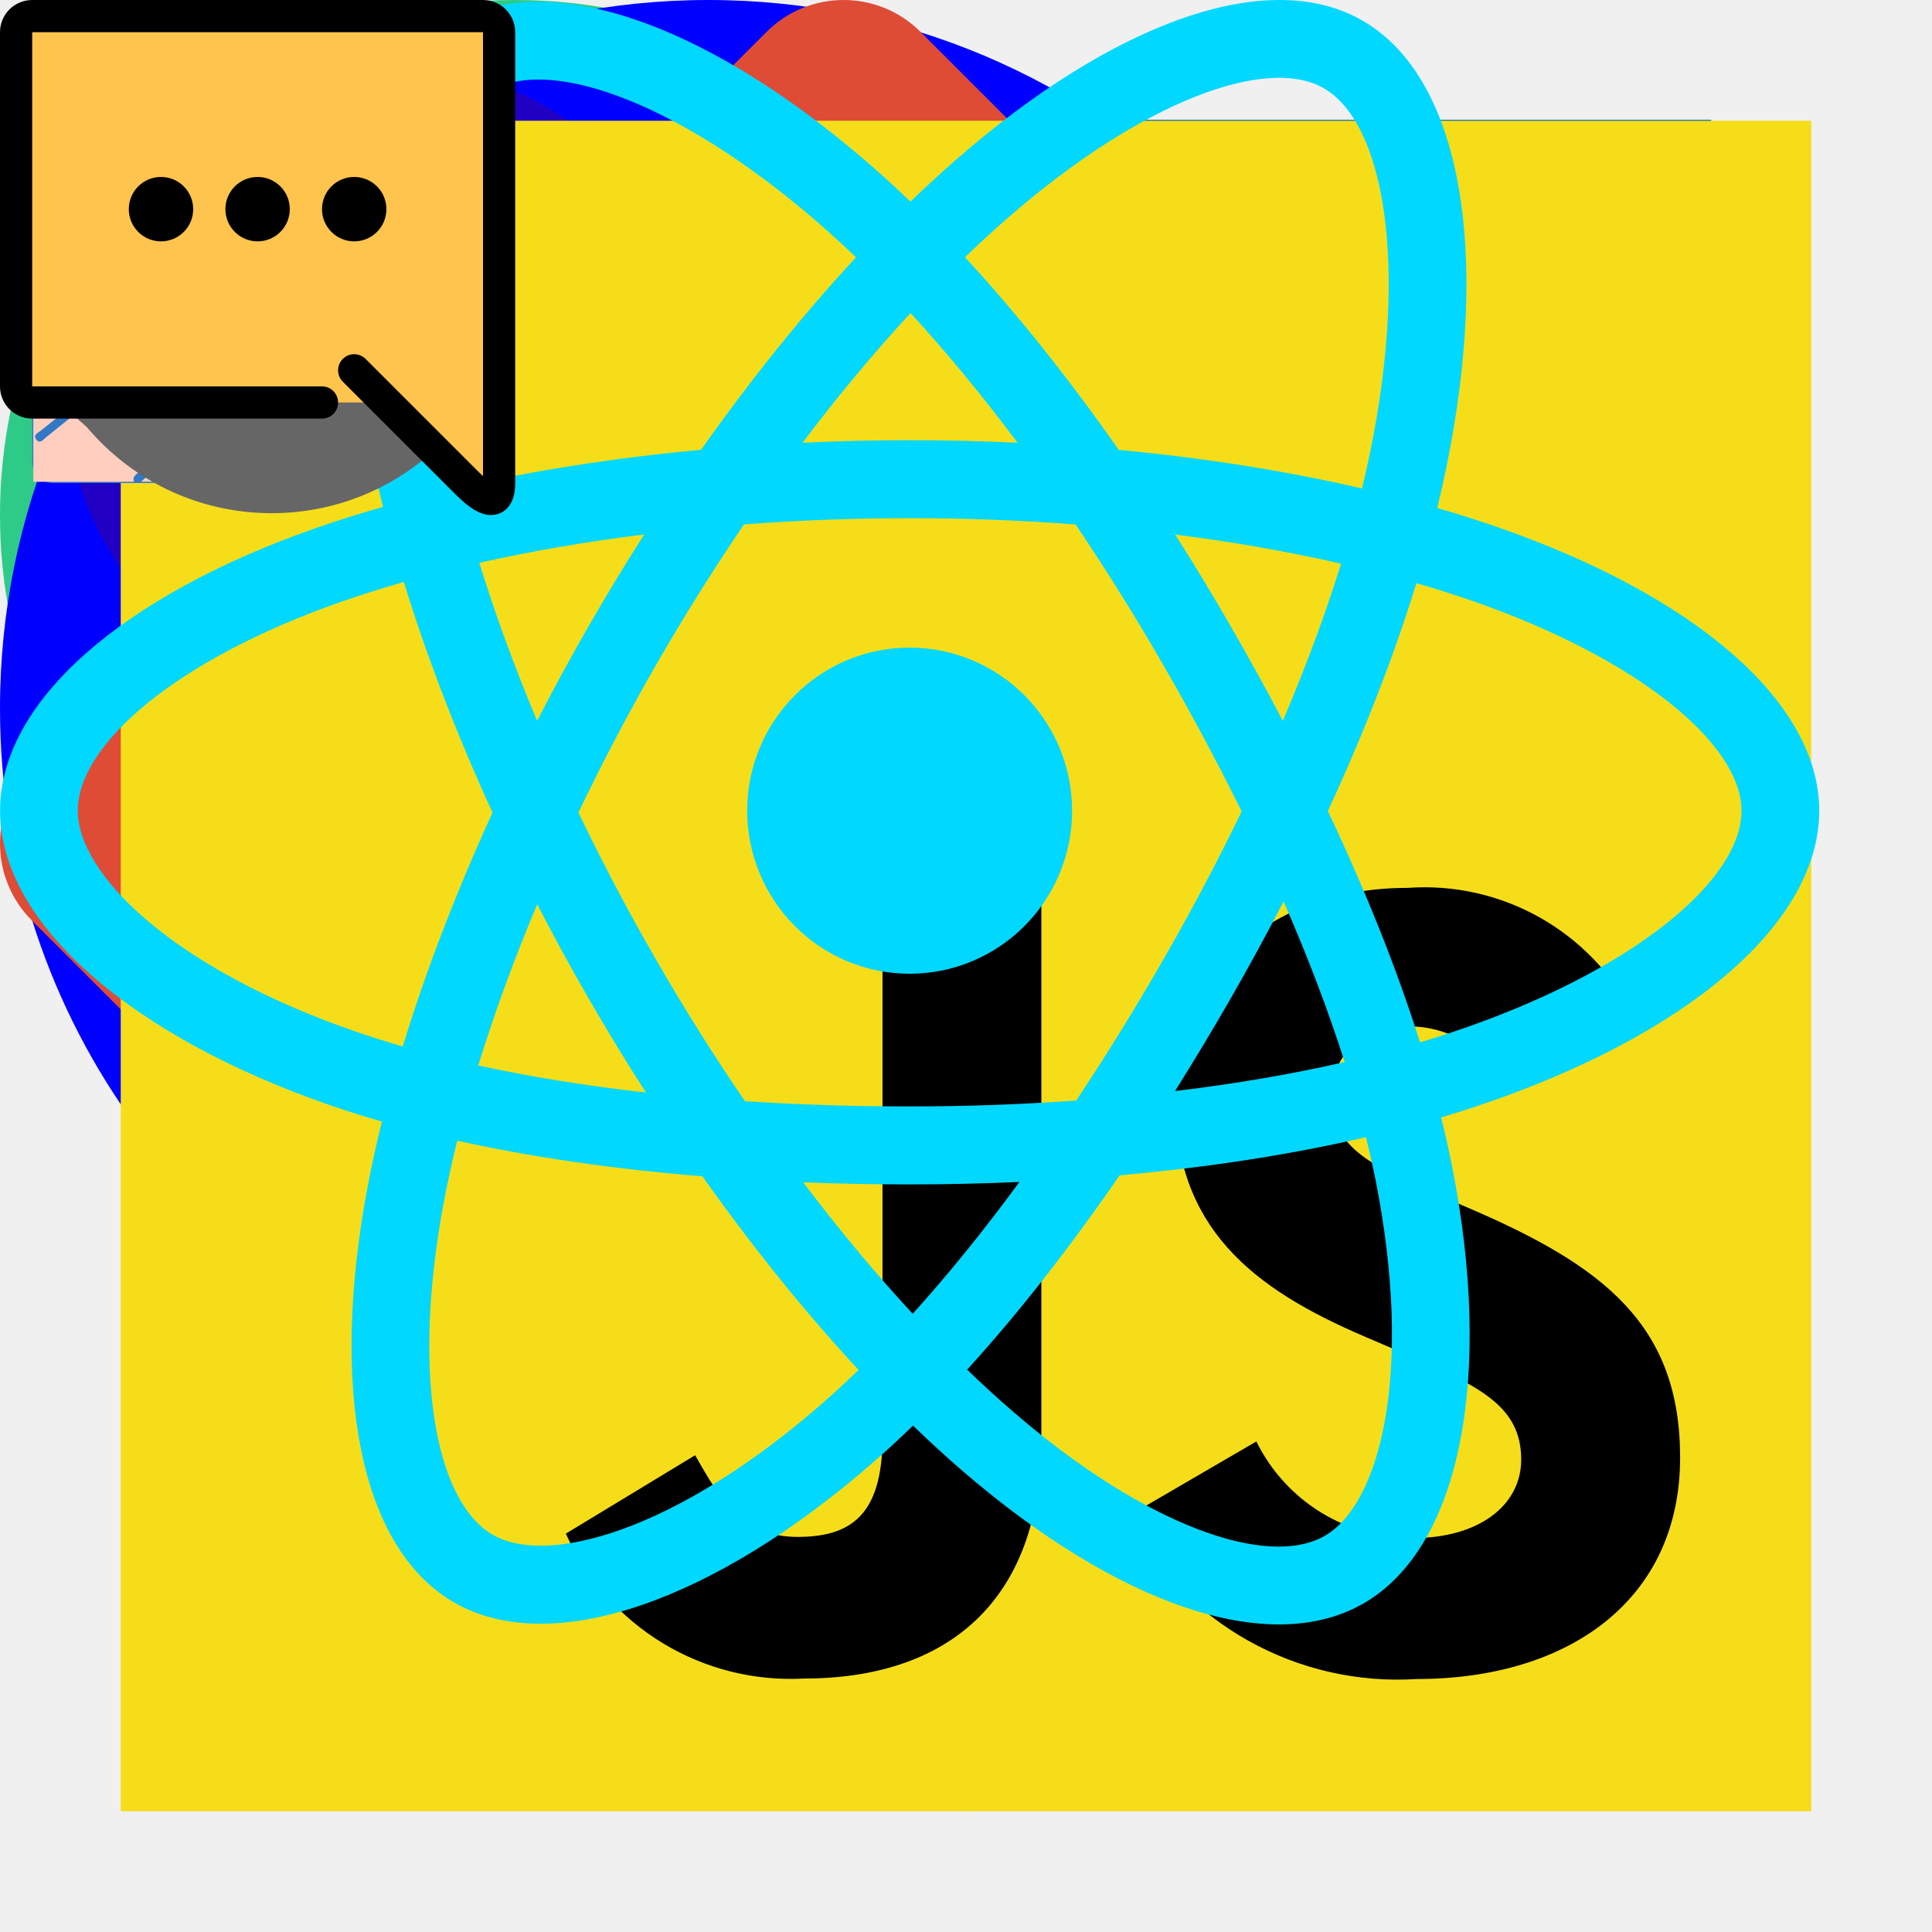
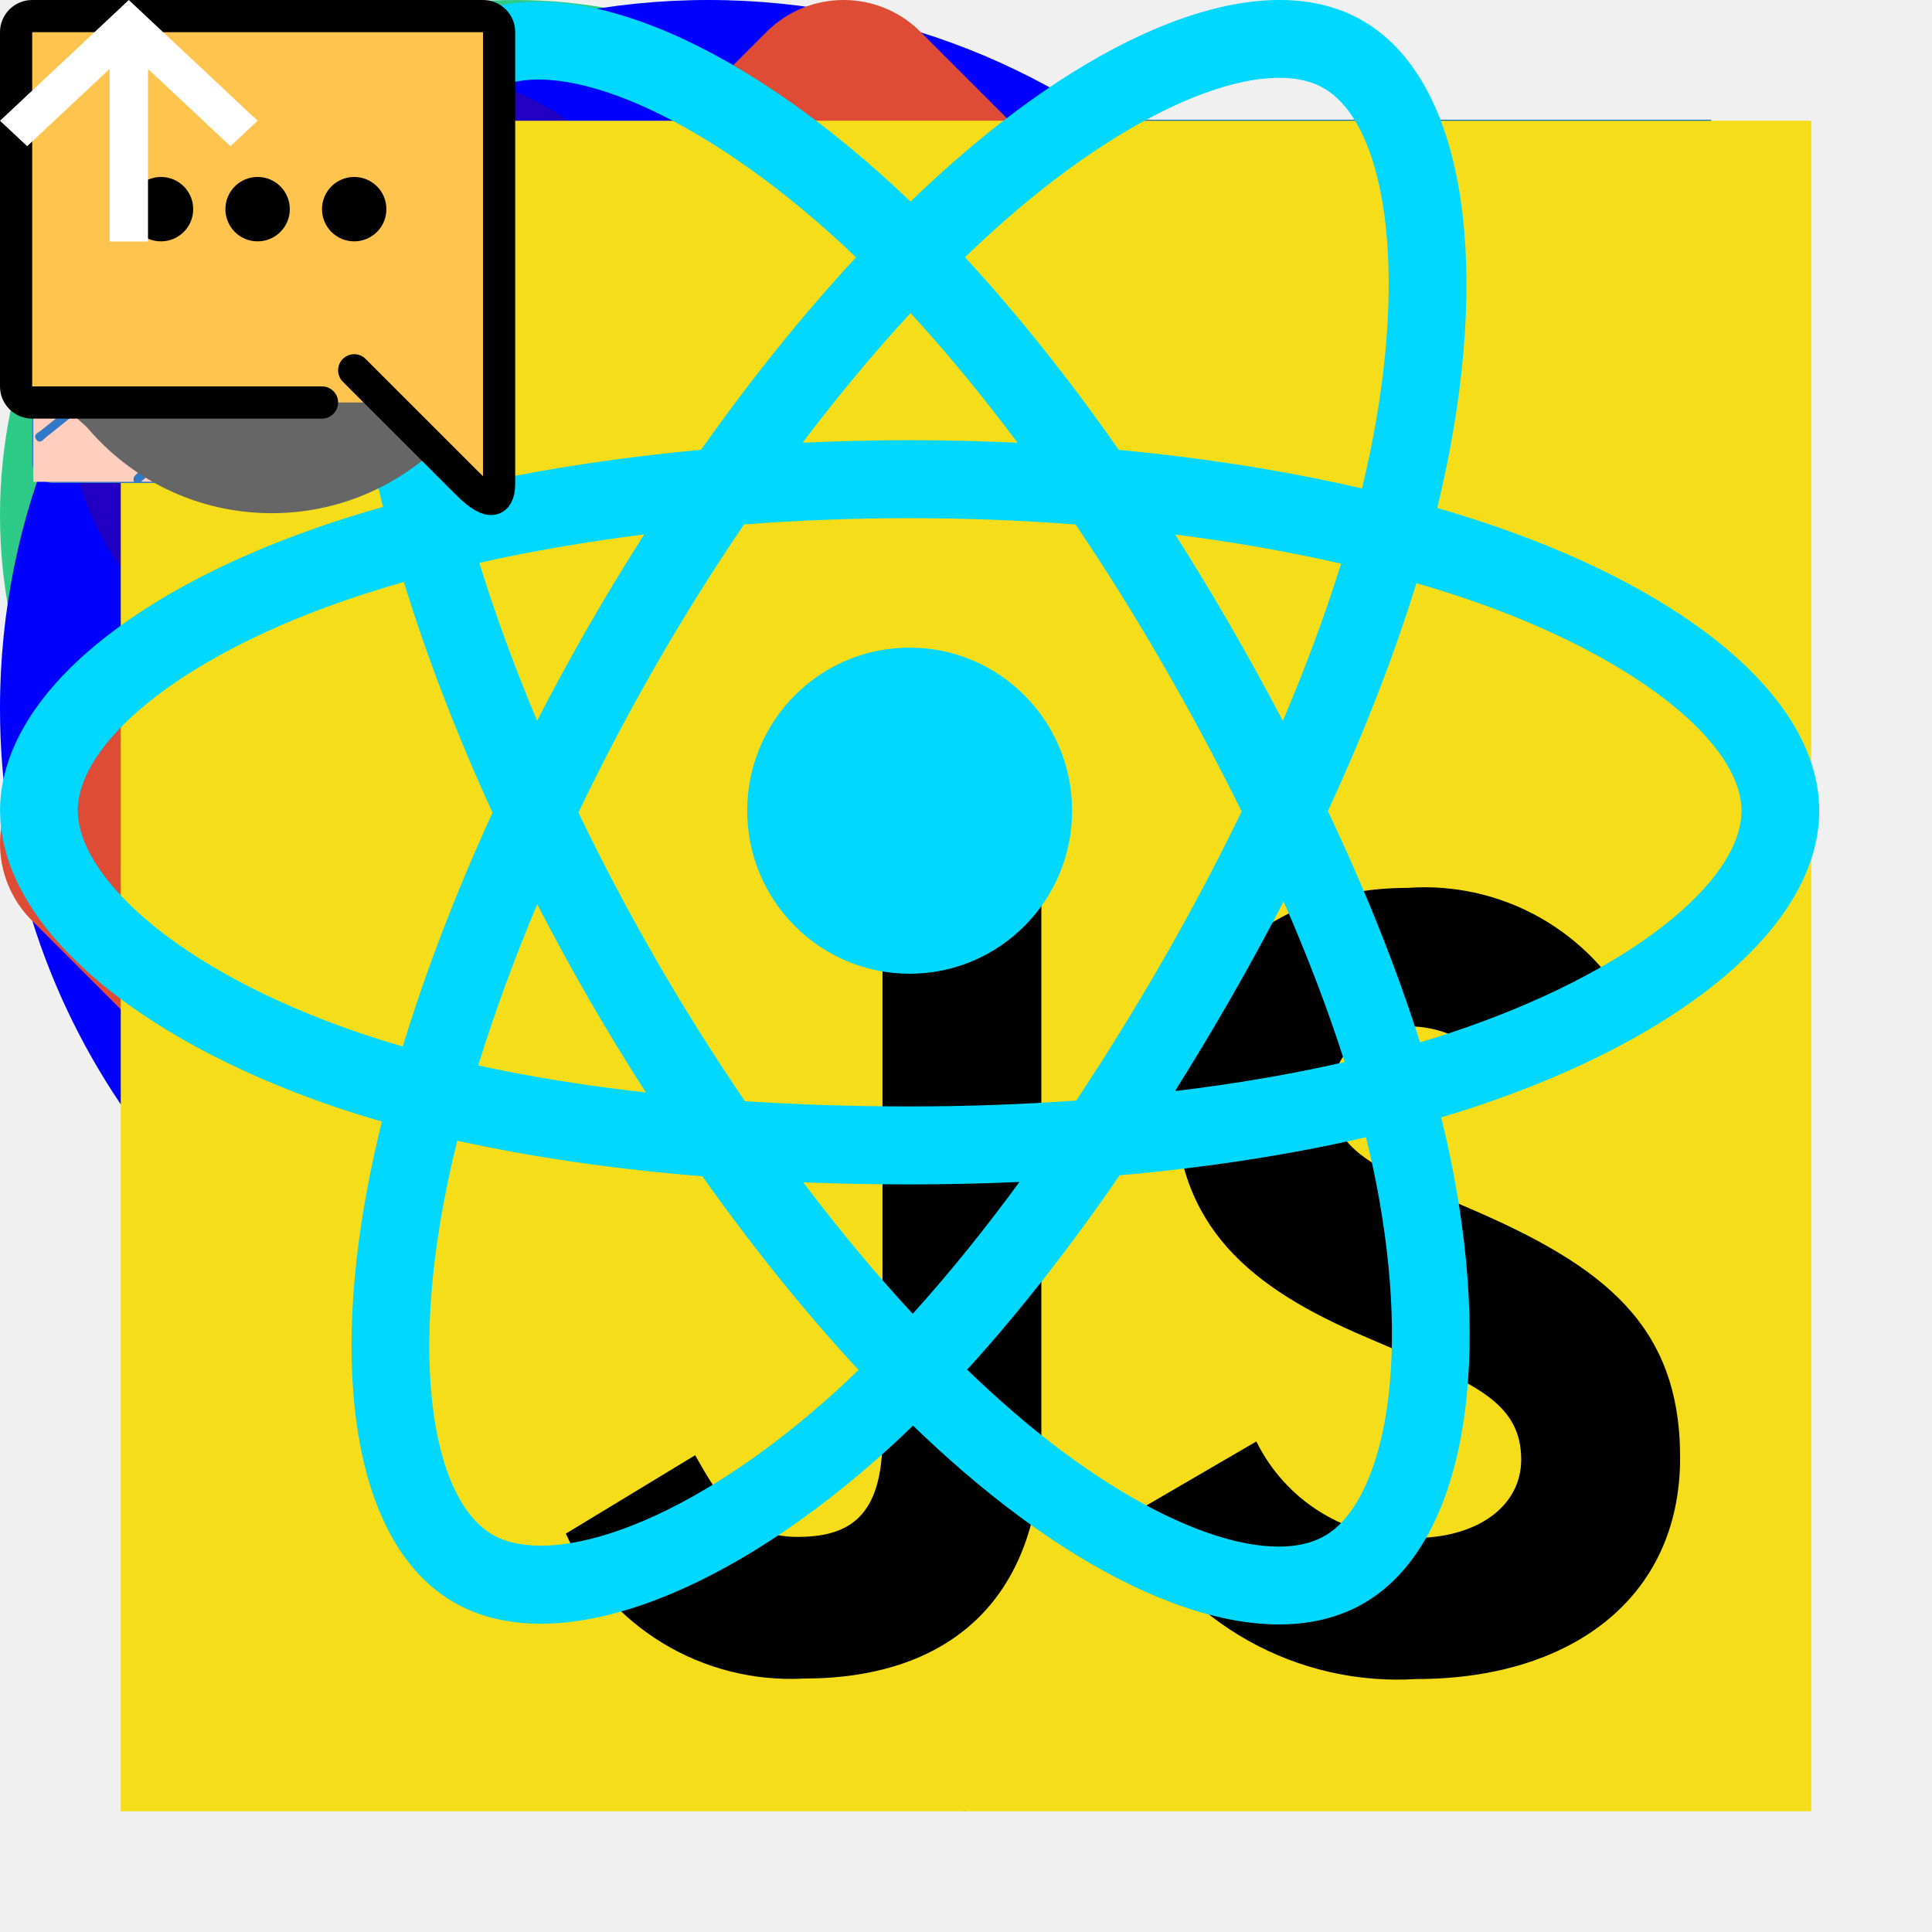
<svg xmlns="http://www.w3.org/2000/svg" width="120" height="120" viewBox="0 0 120 120" fill="none">
  <g id="logoSvg">
    <style type="text/css">
            .st0{fill:#2DCB87;}
            .st1{opacity:0.2;}
            .st2{fill:#231F20;}
            .st3{fill:#FFFFFF;}
            .st4{fill:#E0E0D1;}
            .st5{fill:#4F5D73;}
        </style>
    <g id="Layer_1">
      <g>
        <circle class="st0" cx="32" cy="32" r="32" />
      </g>
      <g class="st1">
        <path class="st2" d="M44,52c0,1.1-0.9,2-2,2H22c-1.1,0-2-0.9-2-2l0,0c0-1.1,0.9-2,2-2h20C43.1,50,44,50.9,44,52L44,52z" />
      </g>
      <g>
        <path class="st3" d="M44,50c0,1.1-0.9,2-2,2H22c-1.1,0-2-0.9-2-2l0,0c0-1.1,0.9-2,2-2h20C43.1,48,44,48.9,44,50L44,50z" />
      </g>
      <g>
        <path class="st4" d="M37,42c0,0-1,6,3,6c0,0-20,0-16,0s3-6,3-6H37z" />
      </g>
      <g class="st1">
        <g>
          <path class="st2" d="M52,40c0,2.2-1.8,4-4,4H16c-2.2,0-4-1.8-4-4V18c0-2.2,1.8-4,4-4h32c2.2,0,4,1.8,4,4V40z" />
        </g>
      </g>
      <g>
        <g>
          <path class="st5" d="M16,40.5c-1.4,0-2.5-1.1-2.5-2.5V16c0-1.4,1.1-2.5,2.5-2.5h32c1.4,0,2.5,1.1,2.5,2.5v22     c0,1.4-1.1,2.5-2.5,2.5H16z" />
        </g>
        <g>
          <path class="st3" d="M48,15c0.6,0,1,0.4,1,1v22c0,0.6-0.4,1-1,1H16c-0.6,0-1-0.4-1-1V16c0-0.6,0.4-1,1-1H48 M48,12H16     c-2.2,0-4,1.8-4,4v22c0,2.2,1.8,4,4,4h32c2.2,0,4-1.8,4-4V16C52,13.8,50.2,12,48,12L48,12z" />
        </g>
      </g>
      <g class="st1">
        <polygon class="st3" points="50,39.9 50,13.9 26.2,13.9 41.2,39.9   " />
      </g>
    </g>
    <g id="Layer_2">
        </g>
  </g>
  <g id="htmlSvg">
    <path d="M22.132 102.004L13.706 7.5H106.294L97.856 101.989L59.944 112.5L22.132 102.004Z" fill="#E44F26" />
    <path d="M60 104.468L90.638 95.974L97.845 15.229H60V104.468Z" fill="#F1662A" />
    <path d="M60 50.276H44.663L43.605 38.407H60V26.816H30.938L31.215 29.929L34.061 61.867H60V50.276ZM60 80.377L59.947 80.392L47.04 76.909L46.215 67.665H34.579L36.203 85.86L59.947 92.453L60 92.438V80.377Z" fill="#EBEBEB" />
    <path d="M59.959 50.276V61.867H74.231L72.889 76.901L59.959 80.389V92.449L83.723 85.86L83.895 83.903L86.618 53.389L86.903 50.276H59.959ZM59.959 26.816V38.407H87.957L88.189 35.805L88.718 29.929L88.995 26.816H59.959Z" fill="white" />
  </g>
  <g id="cssSvg">
    <path d="M22.133 101.154L13.71 7.438H106.29L97.856 101.139L59.944 111.562L22.133 101.154Z" fill="#1572B6" />
    <path d="M60 103.597L90.638 95.174L97.845 15.102H60V103.597Z" fill="#33A9DC" />
    <path d="M60 49.054H75.338L76.395 37.284H60V25.79H89.062L88.785 28.872L85.939 60.549H60V49.054Z" fill="white" />
    <path d="M60.071 78.904L60.019 78.919L47.111 75.461L46.286 66.294H34.65L36.274 84.341L60.015 90.879L60.071 90.864V78.904Z" fill="#EBEBEB" />
    <path d="M74.351 60.062L72.956 75.453L60.03 78.912V90.871L83.79 84.341L83.966 82.4L85.98 60.062H74.351Z" fill="white" />
    <path d="M60.041 25.79V37.284H32.044L31.811 34.7L31.282 28.872L31.005 25.79H60.041ZM60 49.054V60.549H47.254L47.021 57.964L46.496 52.137L46.219 49.054H60Z" fill="#EBEBEB" />
  </g>
  <g id="githubSvg">
    <path fill-rule="evenodd" clip-rule="evenodd" d="M44 0C19.69 0 0 19.69 0 44C0 63.47 12.595 79.915 30.085 85.745C32.285 86.13 33.11 84.81 33.11 83.655C33.11 82.61 33.055 79.145 33.055 75.46C22 77.495 19.14 72.765 18.26 70.29C17.765 69.025 15.62 65.12 13.75 64.075C12.21 63.25 10.01 61.215 13.695 61.16C17.16 61.105 19.635 64.35 20.46 65.67C24.42 72.325 30.745 70.455 33.275 69.3C33.66 66.44 34.815 64.515 36.08 63.415C26.29 62.315 16.06 58.52 16.06 41.69C16.06 36.905 17.765 32.945 20.57 29.865C20.13 28.765 18.59 24.255 21.01 18.205C21.01 18.205 24.695 17.05 33.11 22.715C36.63 21.725 40.37 21.23 44.11 21.23C47.85 21.23 51.59 21.725 55.11 22.715C63.525 16.995 67.21 18.205 67.21 18.205C69.63 24.255 68.09 28.765 67.65 29.865C70.455 32.945 72.16 36.85 72.16 41.69C72.16 58.575 61.875 62.315 52.085 63.415C53.68 64.79 55.055 67.43 55.055 71.555C55.055 77.44 55 82.17 55 83.655C55 84.81 55.825 86.185 58.025 85.745C66.76 82.796 74.35 77.182 79.727 69.694C85.104 62.205 87.997 53.219 88 44C88 19.69 68.31 0 44 0Z" fill="blue" />
  </g>
  <g id="githubSvg2">
    <path fill="#2100c4" d="M24,4C12.954,4,4,12.954,4,24c0,8.887,5.801,16.411,13.82,19.016h12.36 C38.199,40.411,44,32.887,44,24C44,12.954,35.046,4,24,4z" />
    <path fill="#ddbaff" d="M37,23.5c0-2.897-0.875-4.966-2.355-6.424C35.591,15.394,34.339,12,34.339,12 c-2.5,0.5-4.367,1.5-5.609,2.376C27.262,14.115,25.671,14,24,14c-1.71,0-3.339,0.118-4.834,0.393 c-1.242-0.879-3.115-1.889-5.632-2.393c0,0-1.284,3.492-0.255,5.146C11.843,18.6,11,20.651,11,23.5 c0,6.122,3.879,8.578,9.209,9.274C19.466,33.647,19,34.764,19,36l0,0.305c-0.163,0.045-0.332,0.084-0.514,0.108 c-1.107,0.143-2.271,0-2.833-0.333c-0.562-0.333-1.229-1.083-1.729-1.813c-0.422-0.616-1.263-2.032-3.416-1.979 c-0.376-0.01-0.548,0.343-0.5,0.563c0.043,0.194,0.213,0.5,0.896,0.75c0.685,0.251,1.063,0.854,1.438,1.458 c0.418,0.674,0.417,2.468,2.562,3.416c1.53,0.677,2.988,0.594,4.097,0.327l0.001,3.199c0,0.639-0.585,1.125-1.191,1.013 C19.755,43.668,21.833,44,24,44c2.166,0,4.243-0.332,6.19-0.984C29.584,43.127,29,42.641,29,42.002L29,36 c0-1.236-0.466-2.353-1.209-3.226C33.121,32.078,37,29.622,37,23.5z" />
    <path fill="#ddbaff" d="M15,18l3.838-1.279c1.01-0.337,1.231-1.684,0.365-2.302l-0.037-0.026 c-2.399,0.44-4.445,1.291-5.888,2.753C13.596,17.658,14.129,18,15,18z" />
    <path fill="#ddbaff" d="M28.693,14.402c-0.878,0.623-0.655,1.987,0.366,2.327L32.872,18c0.913,0,1.461-0.37,1.773-0.924 c-1.46-1.438-3.513-2.274-5.915-2.701C28.717,14.384,28.705,14.393,28.693,14.402z" />
    <path fill="#ddbaff" d="M24,31c-1.525,0-2.874,0.697-3.791,1.774C21.409,32.931,22.681,33,24,33s2.591-0.069,3.791-0.226 C26.874,31.697,25.525,31,24,31z" />
  </g>
  <g id="gitSvg">
    <g clip-path="url(#clip0_2_5685)">
      <path d="M103.02 47.822L57.176 1.98C54.537 -0.66 50.255 -0.66 47.613 1.98L38.094 11.5L50.17 23.576C52.976 22.628 56.194 23.264 58.431 25.501C60.679 27.753 61.311 30.998 60.339 33.813L71.978 45.452C74.793 44.482 78.042 45.109 80.291 47.362C83.434 50.504 83.434 55.596 80.291 58.74C77.147 61.884 72.055 61.884 68.909 58.74C66.545 56.373 65.961 52.901 67.158 49.989L56.305 39.135L56.303 67.697C57.09 68.086 57.809 68.6 58.431 69.219C61.574 72.361 61.574 77.453 58.431 80.6C55.287 83.742 50.193 83.742 47.053 80.6C43.91 77.453 43.91 72.361 47.053 69.219C47.807 68.466 48.702 67.869 49.687 67.463V38.635C48.7 38.232 47.805 37.635 47.053 36.879C44.672 34.501 44.1 31.007 45.32 28.083L33.415 16.177L1.981 47.61C-0.66 50.252 -0.66 54.535 1.981 57.175L47.826 103.018C50.465 105.658 54.746 105.658 57.389 103.018L103.019 57.388C105.66 54.747 105.66 50.462 103.019 47.822" fill="#DE4C36" />
    </g>
    <defs>
      <clipPath id="clip0_2_5685">
        <rect width="105" height="105" fill="white" />
      </clipPath>
    </defs>
  </g>
  <g id="jsSvg">
    <path d="M7.5 7.5H112.5V112.5H7.5V7.5Z" fill="#F5DE19" />
    <path d="M78.034 89.531C78.928 91.349 80.318 92.876 82.043 93.938C83.768 94.999 85.758 95.552 87.784 95.531C91.871 95.531 94.485 93.487 94.485 90.656C94.485 87.281 91.8 86.074 87.3 84.105L84.832 83.047C77.707 80.014 72.983 76.215 72.983 68.183C72.983 60.784 78.608 55.148 87.431 55.148C90.288 54.941 93.142 55.581 95.637 56.986C98.132 58.391 100.159 60.499 101.464 63.049L93.75 67.98C93.248 66.716 92.373 65.635 91.242 64.879C90.111 64.124 88.776 63.73 87.416 63.75C86.823 63.691 86.224 63.755 85.657 63.94C85.09 64.125 84.567 64.427 84.123 64.824C83.679 65.222 83.323 65.709 83.077 66.252C82.831 66.795 82.701 67.384 82.695 67.98C82.695 70.939 84.529 72.139 88.763 73.98L91.23 75.037C99.615 78.634 104.355 82.297 104.355 90.536C104.355 99.42 97.376 104.287 88.005 104.287C84.354 104.52 80.713 103.691 77.522 101.901C74.332 100.11 71.727 97.434 70.024 94.196L78.034 89.531ZM43.178 90.386C44.726 93.135 46.136 95.46 49.526 95.46C52.766 95.46 54.814 94.192 54.814 89.261V55.71H64.68V89.392C64.68 99.608 58.68 104.257 49.946 104.257C46.859 104.426 43.793 103.657 41.151 102.051C38.51 100.444 36.416 98.076 35.145 95.257L43.178 90.386Z" fill="black" />
  </g>
  <g id="typeScriptSvg">
    <rect x="2" y="2" width="28" height="28" rx="1.312" style="fill:#3178c6" />
    <path d="M18.245,23.759v3.068a6.492,6.492,0,0,0,1.764.575,11.56,11.56,0,0,0,2.146.192,9.968,9.968,0,0,0,2.088-.211,5.11,5.11,0,0,0,1.735-.7,3.542,3.542,0,0,0,1.181-1.266,4.469,4.469,0,0,0,.186-3.394,3.409,3.409,0,0,0-.717-1.117,5.236,5.236,0,0,0-1.123-.877,12.027,12.027,0,0,0-1.477-.734q-.6-.249-1.08-.484a5.5,5.5,0,0,1-.813-.479,2.089,2.089,0,0,1-.516-.518,1.091,1.091,0,0,1-.181-.618,1.039,1.039,0,0,1,.162-.571,1.4,1.4,0,0,1,.459-.436,2.439,2.439,0,0,1,.726-.283,4.211,4.211,0,0,1,.956-.1,5.942,5.942,0,0,1,.808.058,6.292,6.292,0,0,1,.856.177,5.994,5.994,0,0,1,.836.3,4.657,4.657,0,0,1,.751.422V13.9a7.509,7.509,0,0,0-1.525-.4,12.426,12.426,0,0,0-1.9-.129,8.767,8.767,0,0,0-2.064.235,5.239,5.239,0,0,0-1.716.733,3.655,3.655,0,0,0-1.171,1.271,3.731,3.731,0,0,0-.431,1.845,3.588,3.588,0,0,0,.789,2.34,6,6,0,0,0,2.395,1.639q.63.26,1.175.509a6.458,6.458,0,0,1,.942.517,2.463,2.463,0,0,1,.626.585,1.2,1.2,0,0,1,.23.719,1.1,1.1,0,0,1-.144.552,1.269,1.269,0,0,1-.435.441,2.381,2.381,0,0,1-.726.292,4.377,4.377,0,0,1-1.018.105,5.773,5.773,0,0,1-1.969-.35A5.874,5.874,0,0,1,18.245,23.759Zm-5.154-7.638h4V13.594H5.938v2.527H9.92V27.375h3.171Z" style="fill:#ffffff;fill-rule:evenodd" />
  </g>
  <g id="reactSvg">
    <g clip-path="url(#clip0_2_5687)">
      <path d="M92.906 32.703C91.703 32.289 90.49 31.905 89.269 31.552C89.474 30.711 89.663 29.879 89.83 29.062C92.584 15.648 90.784 4.842 84.636 1.284C78.742 -2.127 69.102 1.429 59.366 9.933C58.406 10.773 57.468 11.637 56.552 12.524C55.939 11.934 55.315 11.356 54.68 10.789C44.477 1.696 34.249 -2.136 28.108 1.432C22.219 4.854 20.475 15.013 22.954 27.725C23.2 28.984 23.479 30.237 23.789 31.482C22.341 31.895 20.944 32.334 19.607 32.802C7.644 36.988 0.005 43.548 0.005 50.353C0.005 57.381 8.206 64.43 20.666 68.704C21.676 69.049 22.695 69.369 23.721 69.663C23.387 71.004 23.092 72.354 22.834 73.711C20.471 86.204 22.316 96.122 28.189 99.522C34.255 103.033 44.437 99.425 54.35 90.727C55.154 90.02 55.941 89.293 56.708 88.546C57.7 89.507 58.719 90.439 59.763 91.343C69.366 99.636 78.85 102.985 84.718 99.576C90.778 96.055 92.748 85.4 90.191 72.436C89.989 71.42 89.763 70.409 89.513 69.405C90.228 69.192 90.93 68.973 91.614 68.746C104.567 64.438 112.995 57.475 112.995 50.353C112.995 43.523 105.109 36.919 92.906 32.703ZM90.096 64.147C89.478 64.353 88.844 64.55 88.198 64.743C86.768 60.2 84.838 55.368 82.477 50.376C84.73 45.504 86.586 40.734 87.976 36.22C89.132 36.556 90.253 36.91 91.335 37.283C101.791 40.896 108.168 46.237 108.168 50.353C108.168 54.737 101.28 60.428 90.096 64.147ZM85.456 73.376C86.586 79.109 86.748 84.292 85.999 88.344C85.326 91.984 83.973 94.412 82.299 95.384C78.738 97.453 71.123 94.764 62.911 87.671C61.94 86.831 60.993 85.963 60.07 85.07C63.254 81.576 66.436 77.513 69.541 73.001C75.004 72.514 80.164 71.719 84.844 70.633C85.069 71.543 85.273 72.457 85.456 73.376ZM38.526 95.026C35.047 96.259 32.276 96.295 30.601 95.325C27.037 93.262 25.555 85.298 27.576 74.615C27.816 73.353 28.091 72.097 28.401 70.85C33.029 71.878 38.152 72.617 43.627 73.062C46.754 77.478 50.028 81.536 53.327 85.089C52.626 85.77 51.908 86.434 51.174 87.079C46.79 90.925 42.397 93.654 38.526 95.026ZM22.228 64.12C16.718 62.23 12.168 59.774 9.049 57.093C6.246 54.685 4.832 52.293 4.832 50.353C4.832 46.223 10.966 40.956 21.196 37.377C22.438 36.943 23.737 36.533 25.085 36.148C26.5 40.764 28.354 45.59 30.592 50.471C28.325 55.423 26.444 60.327 25.016 64.997C24.08 64.728 23.15 64.436 22.228 64.12ZM27.691 26.795C25.567 15.903 26.978 7.687 30.527 5.625C34.307 3.429 42.665 6.56 51.475 14.412C52.05 14.925 52.615 15.448 53.171 15.982C49.888 19.52 46.644 23.548 43.545 27.937C38.231 28.431 33.144 29.225 28.468 30.289C28.18 29.131 27.921 27.966 27.691 26.795V26.795ZM76.43 38.874C75.325 36.959 74.18 35.068 72.994 33.202C76.599 33.66 80.053 34.267 83.297 35.01C82.323 38.142 81.109 41.417 79.681 44.775C78.636 42.787 77.553 40.819 76.43 38.874ZM56.554 19.444C58.781 21.865 61.01 24.568 63.203 27.5C58.755 27.289 54.298 27.289 49.849 27.498C52.044 24.592 54.293 21.893 56.554 19.444ZM36.551 38.907C35.442 40.837 34.379 42.792 33.361 44.771C31.956 41.425 30.753 38.136 29.771 34.958C32.995 34.235 36.433 33.643 40.015 33.194C38.816 35.07 37.661 36.975 36.551 38.907V38.907ZM40.118 67.857C36.417 67.442 32.927 66.881 29.704 66.177C30.702 62.943 31.931 59.583 33.367 56.165C34.389 58.146 35.457 60.103 36.57 62.033C37.715 64.018 38.9 65.961 40.118 67.857ZM56.688 81.603C54.4 79.126 52.118 76.385 49.889 73.437C52.053 73.522 54.258 73.566 56.5 73.566C58.803 73.566 61.08 73.514 63.32 73.414C61.12 76.415 58.899 79.159 56.688 81.603ZM79.726 55.991C81.237 59.446 82.509 62.788 83.52 65.967C80.244 66.717 76.707 67.321 72.98 67.77C74.174 65.87 75.331 63.946 76.449 62C77.586 60.021 78.678 58.018 79.726 55.991ZM72.268 59.579C70.556 62.563 68.749 65.491 66.847 68.357C63.404 68.602 59.952 68.723 56.5 68.722C52.984 68.722 49.563 68.612 46.27 68.397C44.319 65.538 42.477 62.605 40.747 59.606H40.748C39.026 56.623 37.418 53.575 35.926 50.468C37.414 47.362 39.017 44.312 40.733 41.327L40.733 41.327C42.448 38.341 44.275 35.421 46.211 32.573C49.571 32.318 53.017 32.185 56.499 32.185H56.5C59.998 32.185 63.448 32.319 66.808 32.577C68.724 35.419 70.54 38.33 72.252 41.301C73.974 44.28 75.598 47.315 77.123 50.4C75.614 53.517 73.994 56.578 72.268 59.579ZM82.225 5.481C86.009 7.671 87.48 16.502 85.103 28.084C84.951 28.823 84.781 29.576 84.595 30.339C79.907 29.253 74.817 28.445 69.487 27.943C66.383 23.506 63.166 19.472 59.936 15.979C60.782 15.16 61.649 14.363 62.535 13.587C70.877 6.301 78.673 3.425 82.225 5.481ZM56.5 40.226C62.072 40.226 66.59 44.76 66.59 50.353C66.59 55.946 62.072 60.48 56.5 60.48C50.928 60.48 46.41 55.946 46.41 50.353C46.41 44.76 50.928 40.226 56.5 40.226Z" fill="#00D8FF" />
    </g>
    <defs>
      <clipPath id="clip0_2_5687">
        <rect width="113" height="101" fill="white" />
      </clipPath>
    </defs>
  </g>
  <g id="styledComponentsSvg">
    <path d="m18.05 29.6c.042-.095.148-.161.225-.241 1.175-1.232 2.36-2.453 3.519-3.7a3.2 3.2 0 0 0 1.014-2.659 5.925 5.925 0 0 0 -.143-.624c-.316.3-.61.573-.906.848-.46.428-.918.858-1.382 1.281a1.931 1.931 0 0 1 -2.148.419 1.973 1.973 0 0 1 -1.29-1.75 1.04 1.04 0 0 0 -.043-.146c-.353.3-.691.576-1.026.86l-6.963 5.9c-.048.041-.1.092-.145.132h9.283l-.014-.009c-.05-.035-.024-.219.019-.311z" fill="#ffcebf" />
    <path d="m8.337 29.6a1.239 1.239 0 0 1 .295-.276l9.636-8.175q.986-.837 1.963-1.683a.523.523 0 0 0 .182-.224 5.364 5.364 0 0 0 .065-2.069c-.1.07-.154.1-.2.149-.789.706-1.574 1.418-2.367 2.12a1.762 1.762 0 0 1 -2.048.329 1.889 1.889 0 0 1 -1.08-1.807c0-.085 0-.169 0-.324-.145.106-.251.177-.35.257q-5.785 4.632-11.568 9.257c-.174.139-.382.449-.61.148s.119-.425.294-.565q6.165-4.947 12.336-9.885c.67-.537.714-.762.278-1.615l-.26.244c-.713.663-1.434 1.317-2.136 1.991a2.121 2.121 0 0 1 -3.585-1.337c-.133.1-.248.173-.357.258l-6.1 4.728a1.485 1.485 0 0 1 -.356.258.446.446 0 0 1 -.3-.015v8.561h6.256a.365.365 0 0 1 .012-.325z" fill="#ffcebf" />
    <path d="m25.237 2.423c-.17.557-.335 1.115-.484 1.678a1.688 1.688 0 0 0 .9 2.09 7.122 7.122 0 0 0 3.818.8v-4.473a.73.73 0 0 1 .016-.294.666.666 0 0 1 .105-.149h-4.359c.067.078.044.215.004.348z" fill="#ff6196" />
    <g fill="#ff87af">
      <path d="m16.482 12.032a2.422 2.422 0 0 1 -.5 1.376 22.671 22.671 0 0 1 -3.726 3.792 1.442 1.442 0 0 1 -1.684.2 1.393 1.393 0 0 1 -.843-1.368 1.624 1.624 0 0 1 .417-.947 35.848 35.848 0 0 1 5.019-3.993.71.71 0 0 1 .829-.034 1.041 1.041 0 0 1 .488.974z" />
      <path d="m15.284 18.093a1.437 1.437 0 0 1 .448-1.2 38.336 38.336 0 0 1 4.87-3.813c.052-.033.1-.066.157-.1a.837.837 0 0 1 1.025.035.861.861 0 0 1 .242.979 4.39 4.39 0 0 1 -1.168 1.908c-1.105 1.1-2.252 2.164-3.4 3.22a1.124 1.124 0 0 1 -1.364.192 1.512 1.512 0 0 1 -.81-1.221z" />
      <path d="m22.5 18.754c-.28.3-.568.586-.837.893a1.89 1.89 0 0 0 -.2.38c.148.044.321.16.441.119.611-.205 1.207-.451 1.878-.71-.146.336-.256.646-.411.93a12.189 12.189 0 0 1 -2.371 2.872q-.532.513-1.105.981a1.484 1.484 0 0 1 -2.415-.92 1.1 1.1 0 0 1 .238-.813 22.187 22.187 0 0 1 4.623-3.823.193.193 0 0 1 .065-.013z" />
    </g>
    <path d="m24.794 14.771 1.711-7.6 1.2.281-.619 1.881c-.578 1.75-1.163 3.5-1.727 5.252-.11.324-.254.384-.565.186z" fill="#ff6196" />
    <path d="m22.862 19.241c.181-.691.361-1.33.513-1.976a4.468 4.468 0 0 1 .826-1.721c.243-.319.516-.192.795-.123.258.063.323.252.334.5a2.845 2.845 0 0 1 -.588 1.907 4.8 4.8 0 0 1 -1.88 1.413z" fill="#ff6196" />
    <path d="m29.993 2.894a3.623 3.623 0 0 0 -.017-.668.291.291 0 0 0 -.116-.151.381.381 0 0 0 -.152-.075c-.032-.006-.077.027-.12.074a.666.666 0 0 0 -.105.149.73.73 0 0 0 -.016.294v4.472a7.122 7.122 0 0 1 -3.818-.8 1.688 1.688 0 0 1 -.9-2.09c.149-.563.314-1.121.484-1.678.04-.133.063-.27 0-.348a.2.2 0 0 0 -.135-.064.3.3 0 0 0 -.182.064.434.434 0 0 0 -.171.19c-.2.6-.376 1.206-.529 1.818a2.148 2.148 0 0 0 -.046.737 2.339 2.339 0 0 0 1.542 2c.189.079.3.157.247.406-.073.316-.144.632-.216.949q-.735 3.222-1.462 6.447a.483.483 0 0 1 -.121.257 3.228 3.228 0 0 0 -.791.92 4.8 4.8 0 0 0 -.53 1.5.981.981 0 0 1 -.558.785c-.417.211-.8.484-1.263.768a12.639 12.639 0 0 0 -.018-1.671 1.062 1.062 0 0 1 .284-.96 4.75 4.75 0 0 0 1.258-2.194 1.294 1.294 0 0 0 -1.208-1.7 1.7 1.7 0 0 0 -.929.264c-.957.646-1.888 1.332-2.812 2.026-.547.412-1.062.868-1.592 1.3a.418.418 0 0 1 -.059-.081.842.842 0 0 0 -.059-.214c-.443-.684-.136-1.181.345-1.692a2.793 2.793 0 0 0 .772-1.951 1.568 1.568 0 0 0 -.327-1.026 1.459 1.459 0 0 0 -.438-.363 1.337 1.337 0 0 0 -1.517.162l-.279.2c-.637.456-1.282.9-1.895 1.388-.895.712-1.769 1.454-2.626 2.214-.4.353-.692.835-1.107 1.163-2.164 1.709-4.351 3.387-6.53 5.076a1.022 1.022 0 0 0 -.205.161.164.164 0 0 0 -.016.029c-.046.107-.085.284-.031.349a.141.141 0 0 0 .047.033.446.446 0 0 0 .3.015 1.485 1.485 0 0 0 .356-.258l6.1-4.728c.109-.085.224-.162.357-.258a2.121 2.121 0 0 0 3.585 1.337c.7-.674 1.423-1.328 2.136-1.991l.26-.244c.436.853.392 1.078-.278 1.615q-6.176 4.942-12.343 9.886c-.175.14-.521.267-.294.565s.436-.009.61-.148q5.786-4.621 11.564-9.254c.1-.08.205-.151.35-.257v.324a1.889 1.889 0 0 0 1.08 1.807 1.762 1.762 0 0 0 2.048-.329c.793-.7 1.578-1.414 2.367-2.12.05-.045.108-.079.2-.149a5.364 5.364 0 0 1 -.065 2.069.523.523 0 0 1 -.182.224q-.978.845-1.963 1.683l-9.632 8.176a1.239 1.239 0 0 0 -.295.276.365.365 0 0 0 -.012.321.376.376 0 0 0 .32.063.294.294 0 0 0 .116-.065c.05-.04.1-.091.145-.132l6.963-5.9c.335-.284.673-.564 1.026-.86a1.04 1.04 0 0 1 .043.146 1.973 1.973 0 0 0 1.29 1.75 1.931 1.931 0 0 0 2.148-.419c.464-.423.922-.853 1.382-1.281.3-.275.59-.551.906-.848a5.925 5.925 0 0 1 .143.624 3.2 3.2 0 0 1 -1.014 2.649c-1.159 1.248-2.344 2.469-3.519 3.7-.077.08-.183.146-.225.241s-.069.281-.019.321l.014.009a.573.573 0 0 0 .338.051.136.136 0 0 0 .081-.051c.028-.029.055-.065.082-.092.952-.984 1.909-1.963 2.854-2.954a13.982 13.982 0 0 0 1.074-1.223 3.411 3.411 0 0 0 .61-3.616.516.516 0 0 1 .074-.386c.065-.112.137-.221.211-.329a4.632 4.632 0 0 0 .587-1 7.547 7.547 0 0 1 1.339-2.4 2.792 2.792 0 0 0 .5-2.469.988.988 0 0 1 0-.489c.506-1.567 1.027-3.129 1.543-4.692q.347-1.05.69-2.094l.213-.647c.454 0 .882-.009 1.308 0 .354.01.462-.156.458-.5-.021-1.38-.013-2.759-.013-4.138zm-17.737 14.306a1.442 1.442 0 0 1 -1.684.2 1.393 1.393 0 0 1 -.843-1.368 1.624 1.624 0 0 1 .417-.947 35.848 35.848 0 0 1 5.019-3.993.852.852 0 0 1 .326-.14.656.656 0 0 1 .238 0 .763.763 0 0 1 .265.106 1.041 1.041 0 0 1 .488.975 2.422 2.422 0 0 1 -.5 1.376 22.671 22.671 0 0 1 -3.726 3.791zm5.2 1.929a1.124 1.124 0 0 1 -1.364.192 1.512 1.512 0 0 1 -.81-1.224 1.437 1.437 0 0 1 .448-1.2 38.336 38.336 0 0 1 4.87-3.813c.052-.033.1-.066.157-.1a.837.837 0 0 1 1.025.035.861.861 0 0 1 .242.979 4.39 4.39 0 0 1 -1.168 1.908c-1.103 1.102-2.25 2.163-3.398 3.219zm5.911 1.241a12.189 12.189 0 0 1 -2.367 2.868q-.532.513-1.105.981a1.484 1.484 0 0 1 -2.415-.92 1.1 1.1 0 0 1 .238-.813 22.187 22.187 0 0 1 4.623-3.823.193.193 0 0 1 .065-.013l.1.1c-.28.3-.568.586-.837.893a1.89 1.89 0 0 0 -.2.38c.148.044.321.16.441.119.483-.162.958-.35 1.467-.55l.411-.16c-.154.34-.264.65-.419.934zm1.373-2.535a4.363 4.363 0 0 1 -1.373 1.152q-.247.138-.507.258c.178-.681.356-1.312.507-1.95l.006-.026a4.468 4.468 0 0 1 .826-1.721c.243-.319.516-.192.795-.123.258.063.323.252.334.5a2.845 2.845 0 0 1 -.586 1.906zm2.34-8.5c-.578 1.75-1.163 3.5-1.727 5.252-.106.329-.25.389-.561.191l1.483-6.593.228-1.012 1.2.281c-.082.247-.161.49-.241.731z" />
  </g>
  <g id="linkedinSvg">
    <g clip-path="url(#clip0_2_5677)">
      <path d="M15 0.6C7.047 0.6 0.6 7.047 0.6 15C0.6 22.953 7.047 29.4 15 29.4C22.953 29.4 29.4 22.953 29.4 15C29.4 7.047 22.953 0.6 15 0.6ZM11.475 20.969H8.559V11.585H11.475V20.969ZM9.999 10.433C9.078 10.433 8.483 9.78 8.483 8.973C8.483 8.15 9.096 7.517 10.037 7.517C10.977 7.517 11.553 8.15 11.571 8.973C11.571 9.78 10.977 10.433 9.999 10.433ZM22.125 20.969H19.209V15.768C19.209 14.558 18.786 13.736 17.732 13.736C16.926 13.736 16.448 14.292 16.236 14.828C16.158 15.018 16.139 15.288 16.139 15.557V20.967H13.221V14.577C13.221 13.406 13.184 12.426 13.145 11.583H15.678L15.812 12.887H15.87C16.254 12.275 17.195 11.372 18.768 11.372C20.687 11.372 22.125 12.657 22.125 15.42V20.969Z" fill="#666666" />
    </g>
    <defs>
      <clipPath id="clip0_2_5677">
        <rect width="30" height="30" fill="white" />
      </clipPath>
    </defs>
  </g>
  <g id="linkedinSvg2">
    <path d="M6.5 8C7.328 8 8 7.328 8 6.5C8 5.672 7.328 5 6.5 5C5.672 5 5 5.672 5 6.5C5 7.328 5.672 8 6.5 8Z" fill="currentColor" />
    <path d="M5 10C5 9.448 5.448 9 6 9H7C7.552 9 8 9.448 8 10V18C8 18.552 7.552 19 7 19H6C5.448 19 5 18.552 5 18V10Z" fill="currentColor" />
    <path d="M11 19H12C12.552 19 13 18.552 13 18V13.5C13 12 16 11 16 13V18C16 18.553 16.448 19 17 19H18C18.552 19 19 18.552 19 18V12C19 10 17.5 9 15.5 9C13.5 9 13 10.5 13 10.5V10C13 9.448 12.552 9 12 9H11C10.448 9 10 9.448 10 10V18C10 18.552 10.448 19 11 19Z" fill="currentColor" />
    <path fill-rule="evenodd" clip-rule="evenodd" d="M20 1C21.657 1 23 2.343 23 4V20C23 21.657 21.657 23 20 23H4C2.343 23 1 21.657 1 20V4C1 2.343 2.343 1 4 1H20ZM20 3C20.552 3 21 3.448 21 4V20C21 20.552 20.552 21 20 21H4C3.448 21 3 20.552 3 20V4C3 3.448 3.448 3 4 3H20Z" fill="currentColor" />
  </g>
  <g id="telegramSvg">
    <path fill-rule="evenodd" clip-rule="evenodd" d="M23.112 4.494C23.43 2.945 21.907 1.657 20.432 2.227L2.342 9.216C0.695 9.853 0.621 12.157 2.225 12.898L6.165 14.716L8.038 21.275C8.136 21.615 8.406 21.879 8.749 21.968C9.092 22.057 9.457 21.958 9.707 21.707L12.594 18.82L16.637 21.853C17.811 22.733 19.502 22.092 19.797 20.655L23.112 4.494ZM3.063 11.082L21.152 4.093L17.837 20.253L13.1 16.7C12.702 16.401 12.145 16.441 11.793 16.793L10.556 18.029L10.928 15.986L18.207 8.707C18.561 8.353 18.599 7.791 18.295 7.393C17.991 6.995 17.439 6.883 17.004 7.132L6.951 12.876L3.063 11.082ZM8.177 14.479L8.783 16.602L9.016 15.321C9.053 15.121 9.149 14.937 9.293 14.793L11.513 12.573L8.177 14.479Z" fill="currentColor" />
  </g>
  <g id="mailSvg">
    <path d="M3 8L8.45 11.633C9.733 12.489 10.374 12.916 11.068 13.082C11.681 13.229 12.319 13.229 12.932 13.082C13.626 12.916 14.267 12.489 15.55 11.633L21 8M6.2 19H17.8C18.92 19 19.48 19 19.908 18.782C20.284 18.59 20.59 18.284 20.782 17.908C21 17.48 21 16.92 21 15.8V8.2C21 7.08 21 6.52 20.782 6.092C20.59 5.716 20.284 5.41 19.908 5.218C19.48 5 18.92 5 17.8 5H6.2C5.08 5 4.52 5 4.092 5.218C3.716 5.41 3.41 5.716 3.218 6.092C3 6.52 3 7.08 3 8.2V15.8C3 16.92 3 17.48 3.218 17.908C3.41 18.284 3.716 18.59 4.092 18.782C4.52 19 5.08 19 6.2 19Z" stroke="currentColor" stroke-width="2" stroke-linecap="round" stroke-linejoin="round" />
  </g>
  <g id="twitterSvg">
    <path d="M16.875 1.875C8.592 1.875 1.875 8.592 1.875 16.875C1.875 25.159 8.592 31.875 16.875 31.875C25.159 31.875 31.875 25.159 31.875 16.875C31.875 8.592 25.159 1.875 16.875 1.875ZM24.084 13.182C24.094 13.339 24.094 13.503 24.094 13.664C24.094 18.579 20.35 24.241 13.51 24.241C11.401 24.241 9.445 23.628 7.798 22.574C8.099 22.607 8.387 22.62 8.695 22.62C10.436 22.62 12.037 22.031 13.312 21.034C11.679 21 10.306 19.929 9.837 18.455C10.41 18.539 10.925 18.539 11.514 18.388C10.673 18.218 9.917 17.761 9.374 17.095C8.832 16.43 8.536 15.597 8.538 14.739V14.692C9.03 14.97 9.609 15.141 10.215 15.164C9.706 14.825 9.288 14.364 8.999 13.825C8.71 13.285 8.558 12.682 8.558 12.07C8.558 11.377 8.739 10.744 9.064 10.195C9.997 11.345 11.163 12.285 12.484 12.955C13.805 13.624 15.252 14.009 16.731 14.083C16.205 11.555 18.094 9.509 20.364 9.509C21.435 9.509 22.4 9.958 23.079 10.681C23.92 10.523 24.723 10.209 25.44 9.787C25.162 10.647 24.579 11.374 23.806 11.833C24.556 11.752 25.279 11.545 25.949 11.253C25.443 11.997 24.81 12.656 24.084 13.182Z" fill="#666666" />
  </g>
  <g id="githubSvg3">
    <path fill-rule="evenodd" clip-rule="evenodd" d="M15 0C6.713 0 0 6.713 0 15C0 21.637 4.294 27.244 10.256 29.231C11.006 29.363 11.287 28.913 11.287 28.519C11.287 28.163 11.269 26.981 11.269 25.725C7.5 26.419 6.525 24.806 6.225 23.962C6.056 23.531 5.325 22.2 4.688 21.844C4.162 21.562 3.413 20.869 4.669 20.85C5.85 20.831 6.694 21.938 6.975 22.387C8.325 24.656 10.481 24.019 11.344 23.625C11.475 22.65 11.869 21.994 12.3 21.619C8.963 21.244 5.475 19.95 5.475 14.213C5.475 12.581 6.056 11.231 7.013 10.181C6.862 9.806 6.338 8.269 7.162 6.206C7.162 6.206 8.419 5.812 11.287 7.744C12.488 7.406 13.762 7.237 15.037 7.237C16.312 7.237 17.587 7.406 18.788 7.744C21.656 5.794 22.913 6.206 22.913 6.206C23.738 8.269 23.212 9.806 23.062 10.181C24.019 11.231 24.6 12.562 24.6 14.213C24.6 19.969 21.094 21.244 17.756 21.619C18.3 22.087 18.769 22.988 18.769 24.394C18.769 26.4 18.75 28.012 18.75 28.519C18.75 28.913 19.031 29.381 19.781 29.231C22.759 28.226 25.346 26.312 27.18 23.759C29.013 21.206 29.999 18.143 30 15C30 6.713 23.288 0 15 0Z" fill="#666666" />
  </g>
  <g id="githubSvg4">
    <path fill-rule="evenodd" clip-rule="evenodd" d="M20.999 5.958C21.009 6.565 20.933 7.326 20.866 7.881C20.84 8.097 20.804 8.277 20.765 8.425C21.623 10.01 22 11.917 22 14C22 16.468 20.813 18.501 18.964 19.887C17.132 21.261 14.661 22 12 22C9.339 22 6.868 21.261 5.036 19.887C3.187 18.501 2 16.468 2 14C2 11.917 2.377 10.01 3.235 8.425C3.196 8.277 3.161 8.097 3.134 7.881C3.067 7.326 2.991 6.565 3.001 5.958C3.011 5.275 3.101 4.592 3.2 3.914C3.246 3.6 3.318 3.305 3.659 3.119C4.007 2.929 4.373 3 4.734 3.102C5.952 3.447 7.095 3.931 8.168 4.513C9.3 4.173 10.578 4 12 4C13.422 4 14.7 4.173 15.832 4.513C16.905 3.931 18.047 3.447 19.266 3.102C19.627 3 19.994 2.929 20.341 3.119C20.682 3.305 20.754 3.6 20.8 3.914C20.899 4.592 20.988 5.275 20.999 5.958ZM20 14C20 12.313 19.612 10 17.5 10C16.548 10 15.647 10.25 14.747 10.5C13.848 10.75 12.95 11 12 11C11.05 11 10.152 10.75 9.253 10.5C8.353 10.25 7.452 10 6.5 10C4.394 10 4 12.32 4 14C4 15.764 4.827 17.231 6.236 18.287C7.661 19.356 9.69 20 12 20C14.31 20 16.339 19.355 17.764 18.287C19.173 17.231 20 15.764 20 14ZM10 14.5C10 15.881 9.328 17 8.5 17C7.672 17 7 15.881 7 14.5C7 13.119 7.672 12 8.5 12C9.328 12 10 13.119 10 14.5ZM15.5 17C16.328 17 17 15.881 17 14.5C17 13.119 16.328 12 15.5 12C14.672 12 14 13.119 14 14.5C14 15.881 14.672 17 15.5 17Z" fill="currentColor" />
  </g>
  <g id="blogSvg">
    <g clip-path="url(#clip0_901_2831)">
      <path d="M24 25H2C1.45 25 1 24.55 1 24V2C1 1.45 1.45 1 2 1H30C30.55 1 31 1.45 31 2V30C31 31 30.61 31.61 29 30L24 25Z" fill="#FFC44D" />
      <path d="M22 11.99C22.55 11.99 23 12.44 23 12.99C23 13.54 22.55 13.99 22 13.99C21.45 13.99 21 13.54 21 12.99C21 12.44 21.45 11.99 22 11.99ZM16 12C16.55 12 17 12.45 17 13C17 13.55 16.55 14 16 14C15.45 14 15 13.55 15 13C15 12.45 15.45 12 16 12ZM10 12C10.55 12 11 12.45 11 13C11 13.55 10.55 14 10 14C9.45 14 9 13.55 9 13C9 12.45 9.45 12 10 12Z" fill="#FFE6EA" />
      <path d="M22 23L29 30C30.609 31.609 31 31 31 30V2C31 1.447 30.553 1 30 1H2C1.447 1 1 1.447 1 2V24C1 24.553 1.447 25 2 25H20M17 12.991C17 12.438 16.553 11.991 16 11.991C15.447 11.991 15 12.438 15 12.991C15 13.544 15.447 13.991 16 13.991C16.553 13.991 17 13.544 17 12.991ZM23 12.991C23 12.438 22.553 11.991 22 11.991C21.447 11.991 21 12.438 21 12.991C21 13.544 21.447 13.991 22 13.991C22.553 13.991 23 13.544 23 12.991ZM11 12.991C11 12.438 10.553 11.991 10 11.991C9.447 11.991 9 12.438 9 12.991C9 13.544 9.447 13.991 10 13.991C10.553 13.991 11 13.544 11 12.991Z" stroke="#000000" stroke-width="2" stroke-linecap="round" stroke-linejoin="round" />
    </g>
    <defs>
      <clipPath id="clip0_901_2831">
        <rect width="32" height="32" fill="white" />
      </clipPath>
    </defs>
  </g>
+   <g id="arrowTopSvg">
+     <path d="M6.807 4.281V15H9.193V4.281L14.313 9.081L16 7.5L8 0L0 7.5L1.687 9.081L6.807 4.281Z" fill="white" />
+   </g>
</svg>
